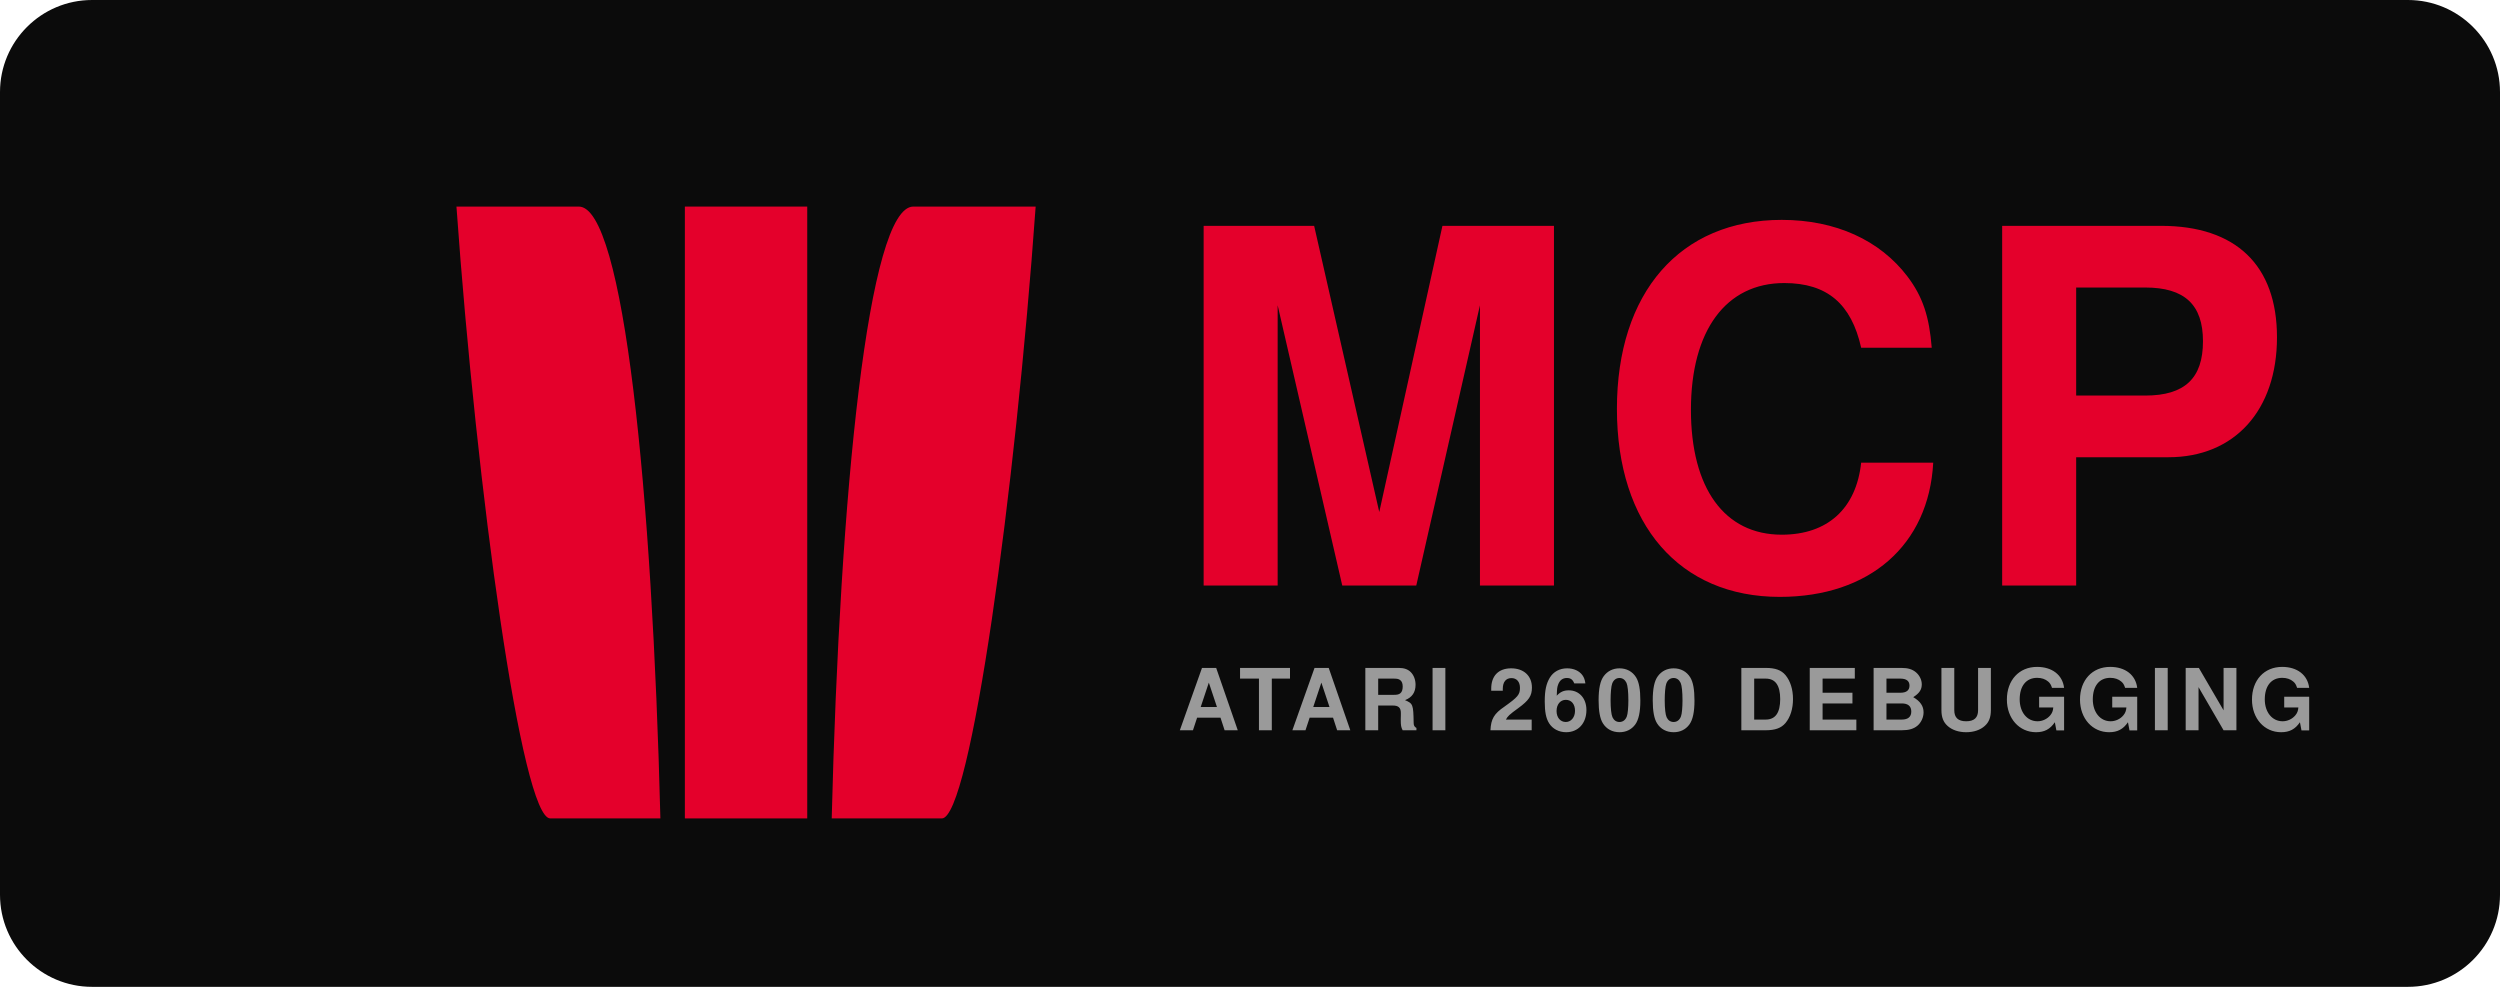
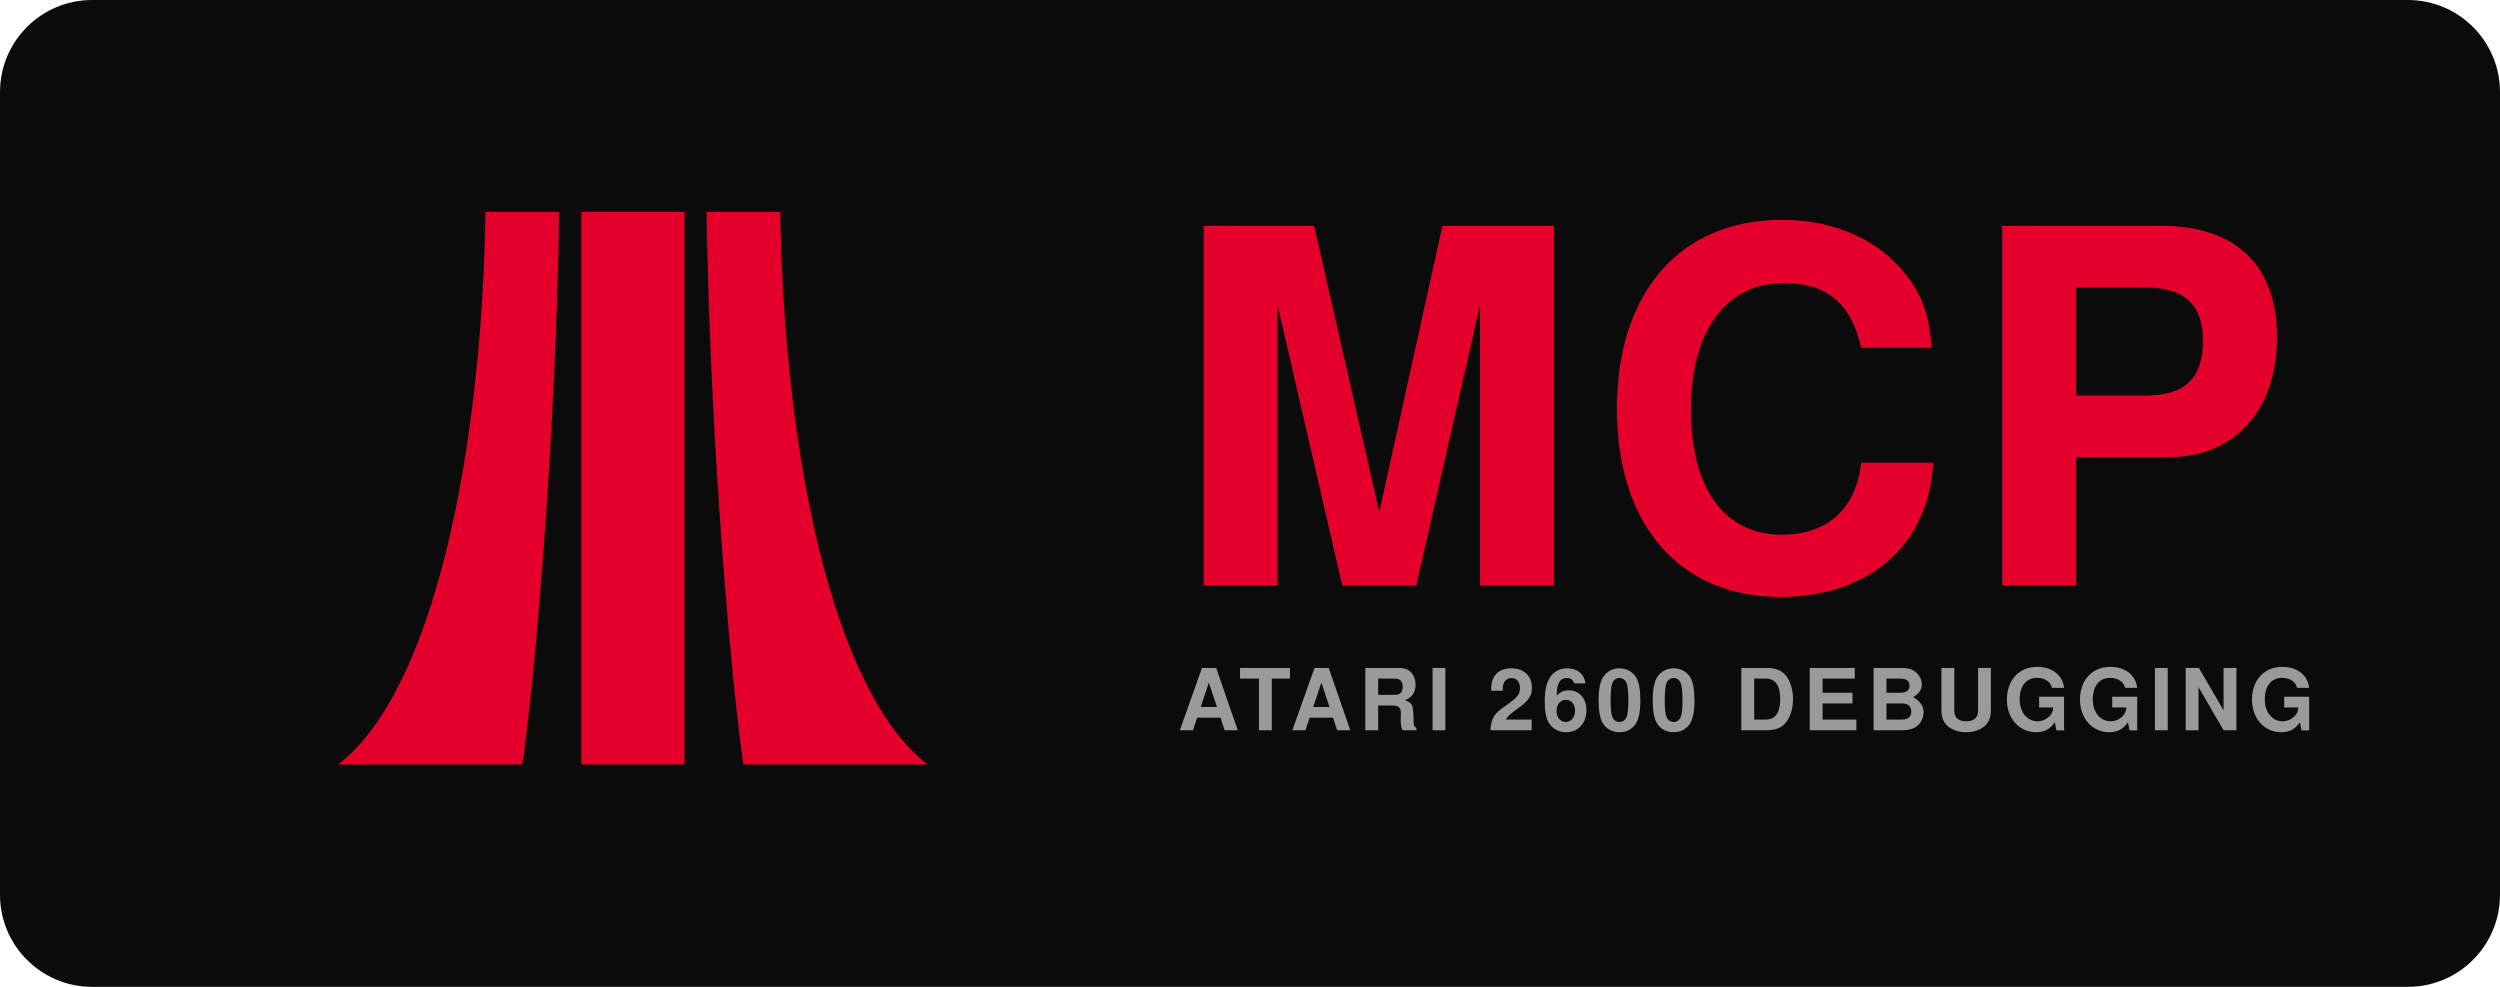
<svg xmlns="http://www.w3.org/2000/svg" viewBox="0 0 760 300" width="760" height="300" role="img" aria-label="stella-mcp: Atari 2600 debugging over MCP">
  <rect x="0" y="0" width="760" height="300" rx="28" fill="#0B0B0B" />
-   <g transform="translate(78,38) scale(0.62)" fill="#E4002B">
-     <path d="M198,340 C194,180 180,40 158,40 L98,40 C108,180 130,340 144,340 Z" />
-     <rect x="210" y="40" width="60" height="300" />
-     <path d="M282,340 C286,180 300,40 322,40 L382,40 C372,180 350,340 336,340 Z" />
+   <g transform="translate(58,42) scale(0.56)" fill="#E4002B">
+     <path d="M200,40 L160,40 C158,170 132,300 80,340 L180,340 C186,300 198,170 200,40 Z" />
+     <rect x="212" y="40" width="56" height="300" />
+     <path d="M280,40 L320,40 C322,170 348,300 400,340 L300,340 C294,300 282,170 280,40 Z" />
  </g>
  <text x="356" y="178" font-family="Helvetica, Arial, sans-serif" font-size="150" font-weight="800" letter-spacing="4" fill="#E4002B">MCP</text>
  <text x="358" y="222" font-family="Helvetica, Arial, sans-serif" font-size="26" font-weight="600" letter-spacing="2" fill="#9A9A9A">ATARI 2600 DEBUGGING</text>
</svg>
